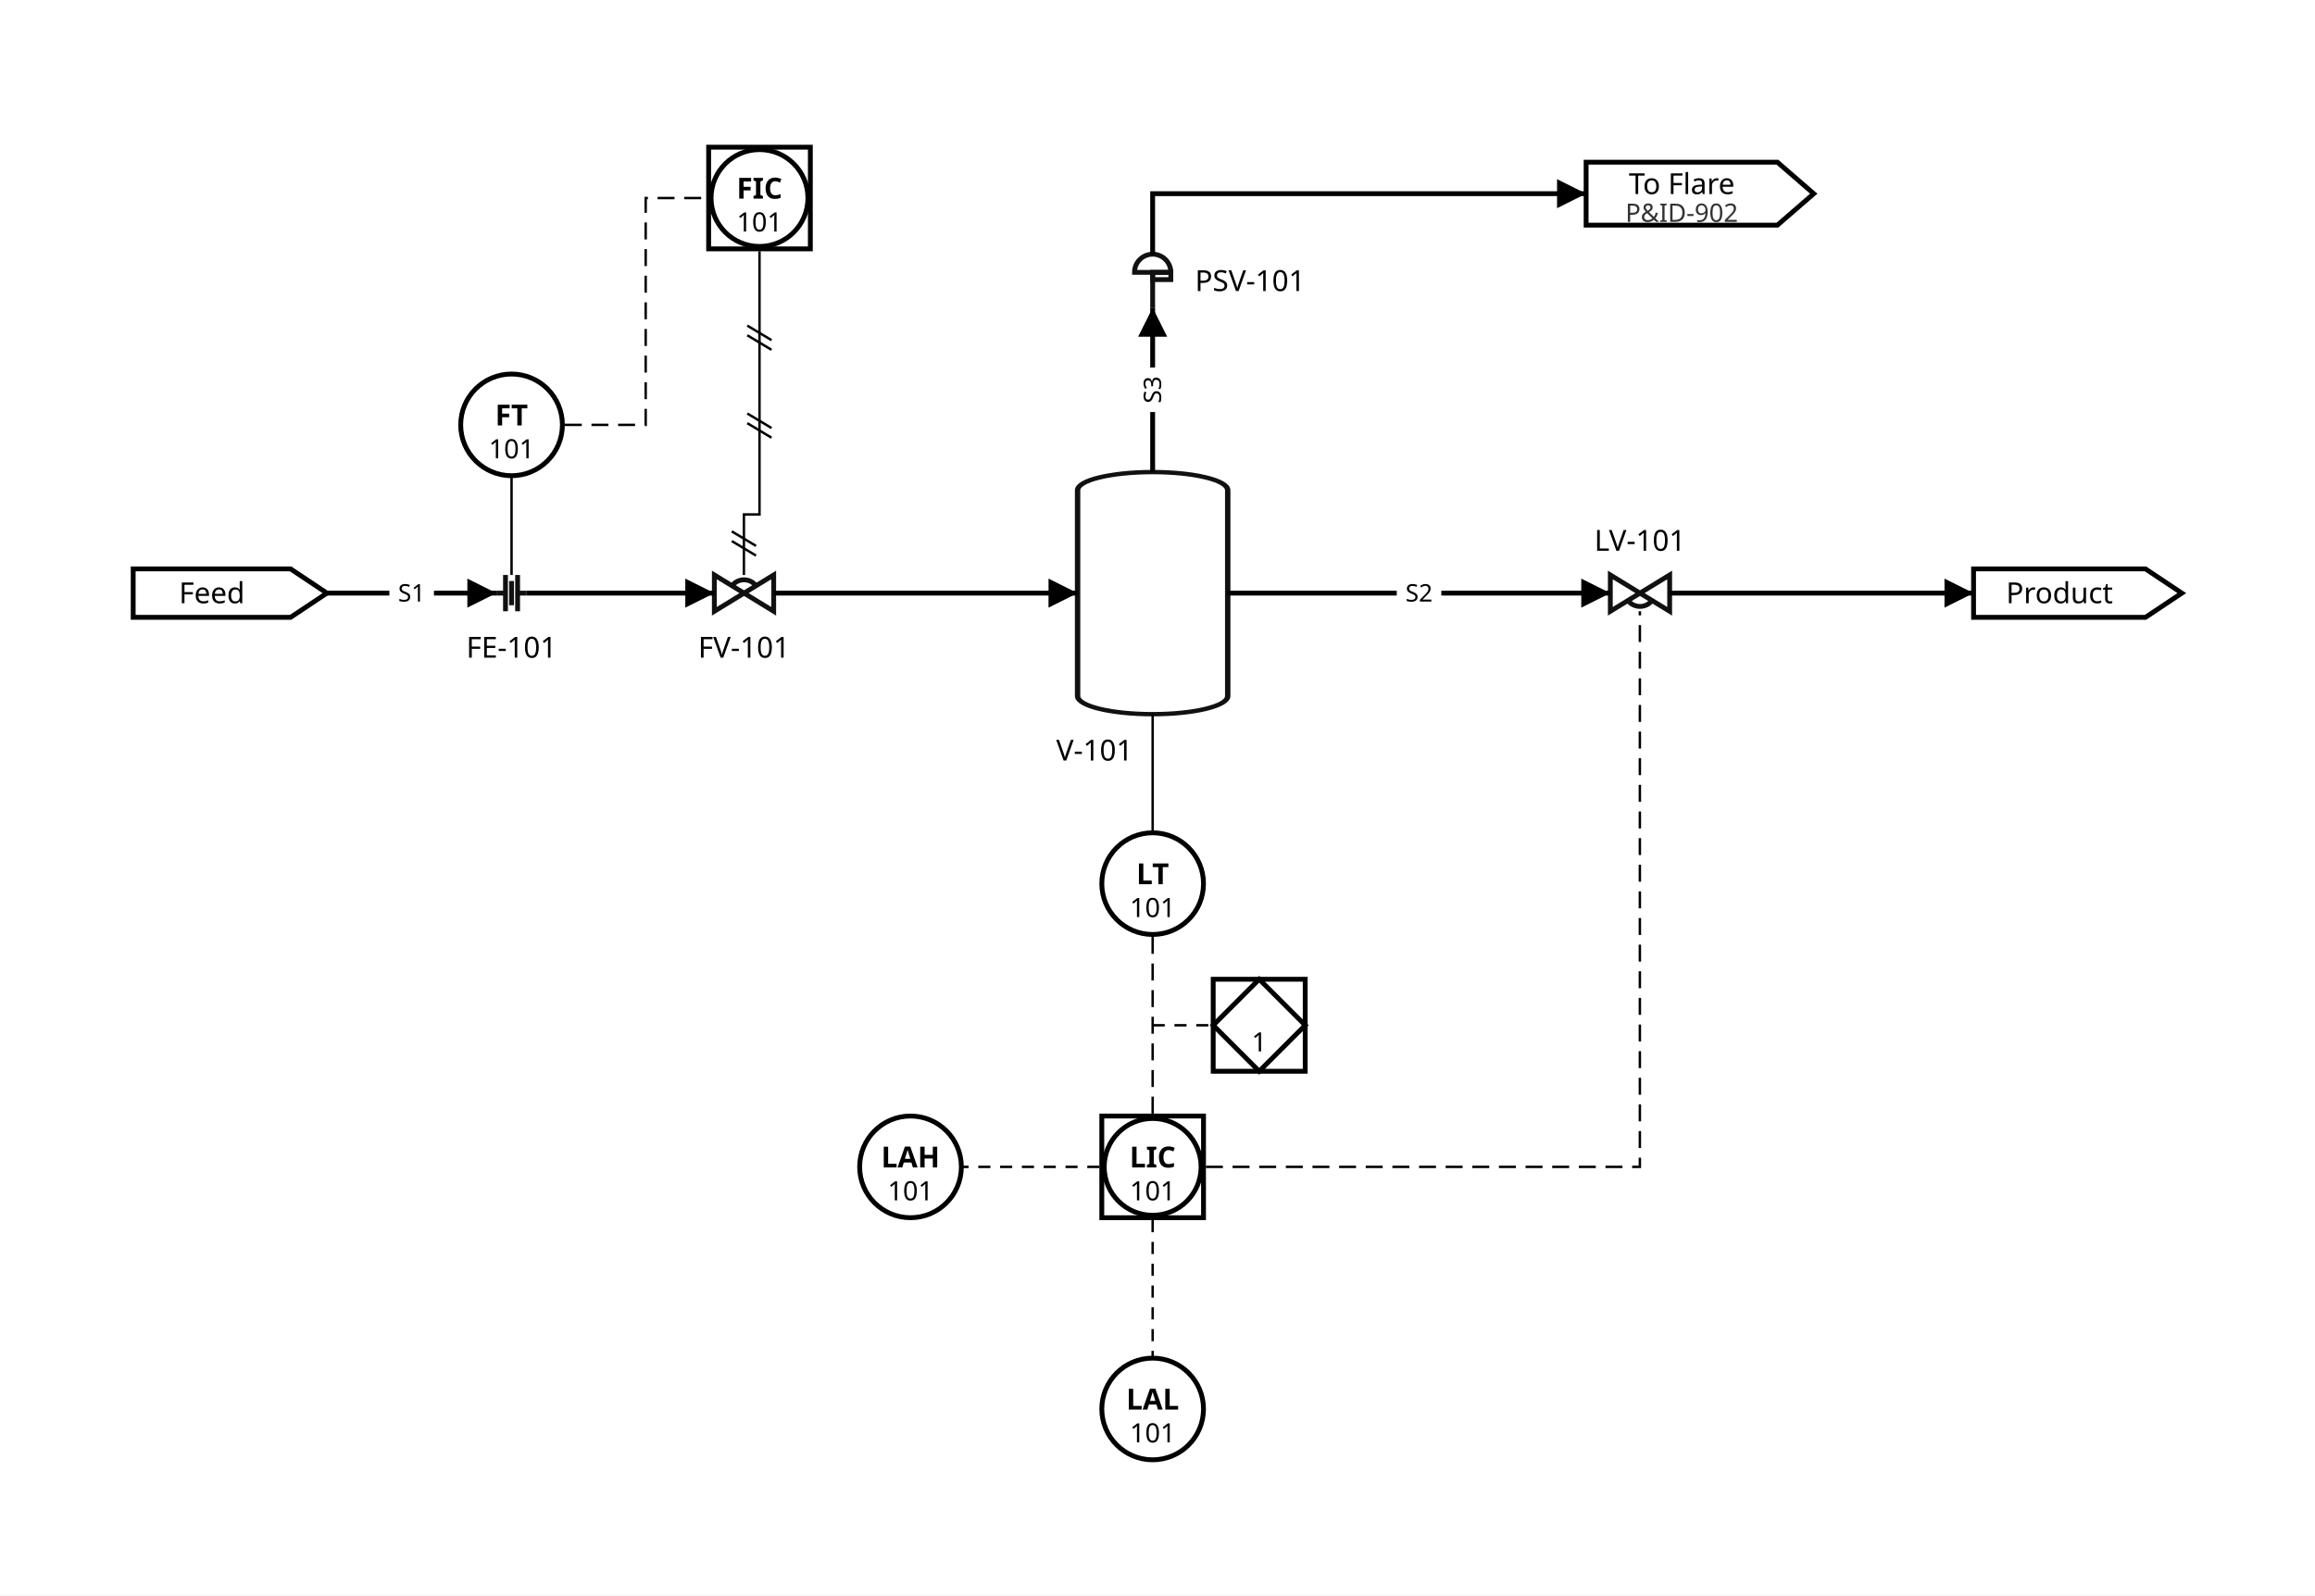
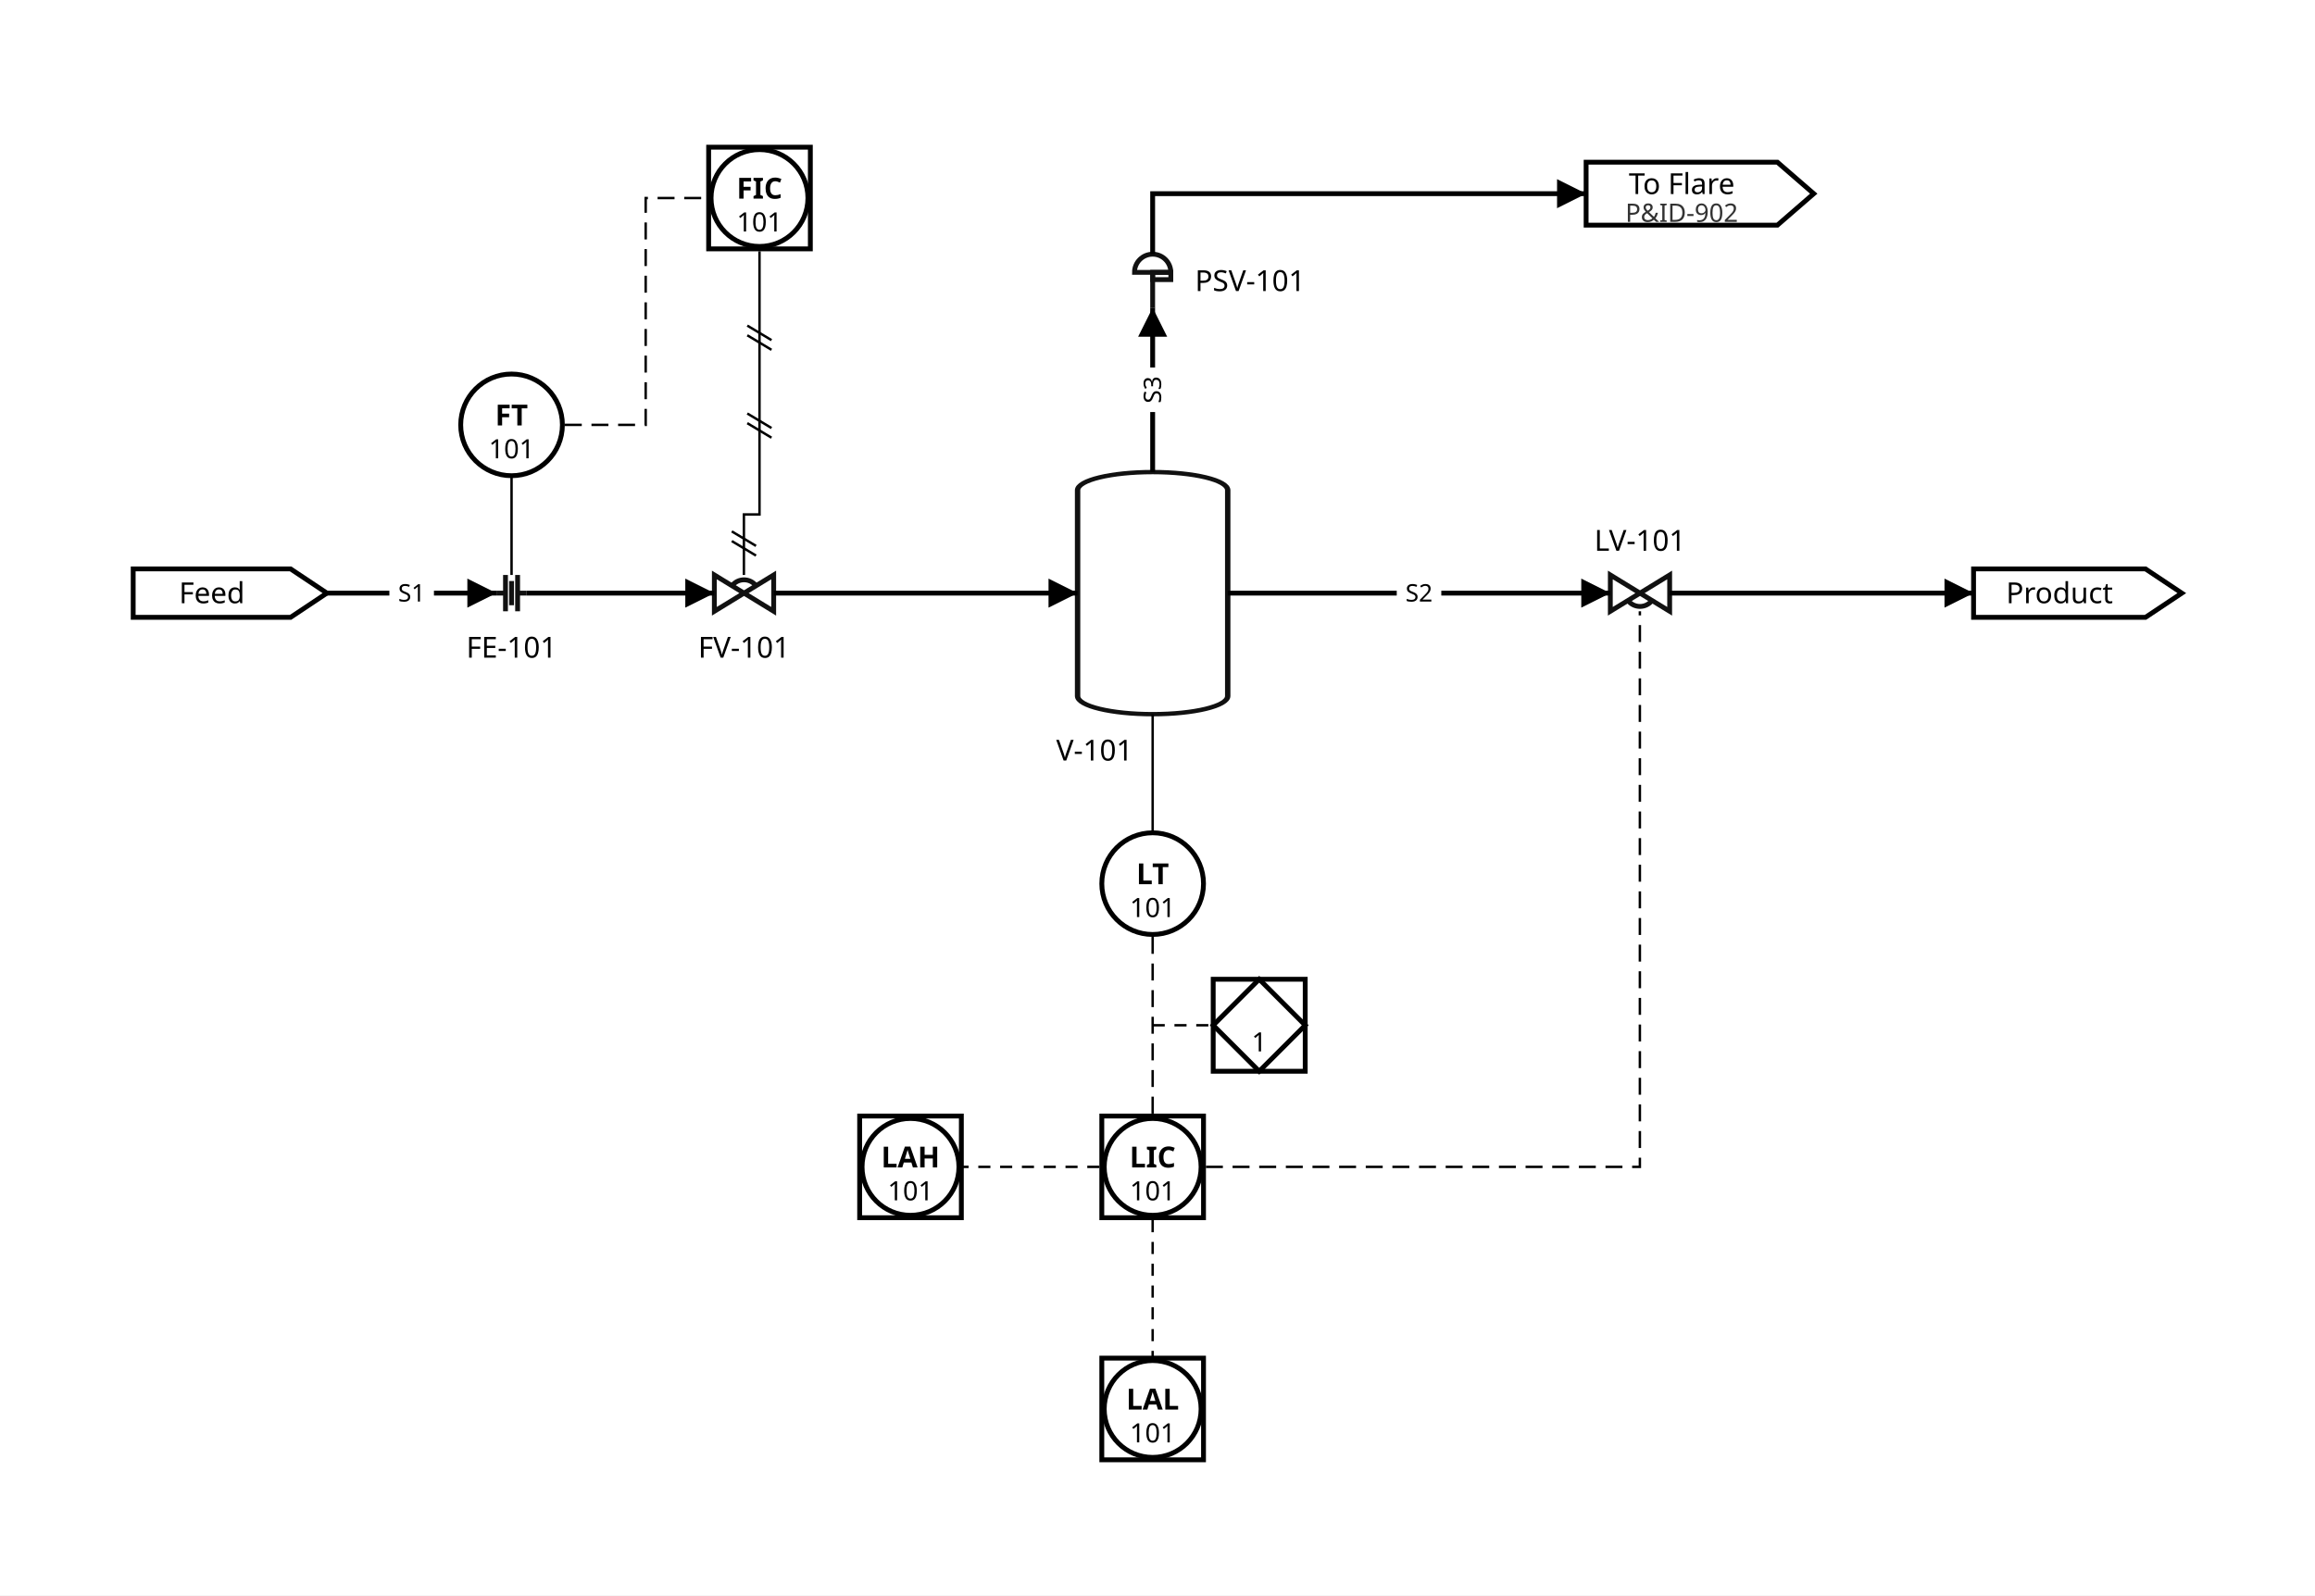
<svg xmlns="http://www.w3.org/2000/svg" width="956" height="659" viewBox="-25.0 -50.0 956.0 659.0">
  <rect x="-25.0" y="-50.0" width="956.0" height="659.0" fill="white" />
  <defs>
    <marker id="arrow_black" viewBox="0 0 10 10" refX="10" refY="5" markerWidth="12" markerHeight="12" markerUnits="userSpaceOnUse" orient="auto-start-reverse">
      <path d="M 0 0 L 10 5 L 0 10 z" fill="black" />
    </marker>
    <symbol id="sym_fitting_orifice" viewBox="0 0 12.5 15.0" overflow="visible">
      <g transform="scale(0.25)">
        <path d="M 0.0 30.0 L 15.0 30.0 M 15.0 0.0 L 15.0 60.0 M 25.0 10.0 L 25.0 50.0 M 35.0 0.0 L 35.0 60.0 M 35.0 30.0 L 50.0 30.0" fill="none" stroke="#111" stroke-width="8.0" />
      </g>
    </symbol>
    <symbol id="sym_instrument" viewBox="0 0 44.0 44.0" overflow="visible">
      <circle cx="22" cy="22" r="21" fill="white" stroke="black" stroke-width="2" />
    </symbol>
    <symbol id="sym_instrument_logic" viewBox="0 0 40.0 40.0" overflow="visible">
      <rect x="1" y="1" width="38" height="38" fill="white" stroke="black" stroke-width="2" />
      <polygon points="20,1 39,20 20,39 1,20" fill="none" stroke="black" stroke-width="2" />
    </symbol>
    <symbol id="sym_instrument_shared" viewBox="0 0 44.0 44.0" overflow="visible">
      <rect x="1" y="1" width="42" height="42" fill="white" stroke="black" stroke-width="2" />
      <circle cx="22" cy="22" r="20" fill="none" stroke="black" stroke-width="2" />
    </symbol>
    <symbol id="sym_valve_control" viewBox="0 0 24.5 15.0" overflow="visible">
      <g transform="scale(0.25)">
        <path d="M 0.0 60.0 L 0.0 0.0 L 98.0 60.0 L 98.0 0.0 Z" fill="none" stroke="#111" stroke-width="8.0" />
        <path d="M 29.0 18.0 A 25.0 25.0 0.0 0 1 69.0 18.0" fill="none" stroke="#111" stroke-width="8.0" />
      </g>
    </symbol>
    <symbol id="sym_valve_relief" viewBox="0 0 15.0 22.1" overflow="visible">
      <g transform="scale(0.375)">
        <path d="M 0.0 20.0 A 20.0 20.0 0.0 0 1 20.0 0.0 A 20.0 20.0 0.0 0 1 40.0 20.0 Z M 20.0 20.0 L 20.0 59.0" fill="none" stroke="#111" stroke-width="5.333" />
        <rect x="20.0" y="20.0" width="20.0" height="8.0" fill="none" stroke="#111" stroke-width="5.333" />
      </g>
    </symbol>
    <symbol id="sym_vessel" viewBox="0 0 62.0 100.0" overflow="visible">
      <g transform="scale(0.62, 0.5)">
        <path d="M 0.0 15.0 A 50.0 15.0 0.0 0 1 50.0 0.0 A 50.0 15.0 0.0 0 1 100.0 15.0 L 100.0 185.0 A 50.0 15.0 0.0 0 1 50.0 200.0 A 50.0 15.0 0.0 0 1 0.0 185.0 Z" fill="none" stroke="#111" stroke-width="3.592" />
      </g>
    </symbol>
  </defs>
  <g id="units">
    <polygon points="30.0,185.0 95.0,185.0 110.0,195.0 95.0,205.0 30.0,205.0" fill="transparent" stroke="black" stroke-width="2" />
    <text x="62.5" y="195.0" font-family="sans-serif" font-size="12" text-anchor="middle" dominant-baseline="middle">Feed</text>
    <use href="#sym_valve_control" x="270" y="187.5" width="24.5" height="15.0" />
    <use href="#sym_vessel" x="420" y="145" width="62.0" height="100.0" />
    <use href="#sym_fitting_orifice" x="180" y="187.5" width="12.5" height="15.0" />
    <use href="#sym_valve_control" x="640" y="187.5" width="24.5" height="15.0" transform="translate(0, 390) scale(1, -1)" />
    <polygon points="790.0,185.0 861.0,185.0 876.0,195.0 861.0,205.0 790.0,205.0" fill="transparent" stroke="black" stroke-width="2" />
    <text x="825.5" y="195.0" font-family="sans-serif" font-size="12" text-anchor="middle" dominant-baseline="middle">Product</text>
    <use href="#sym_valve_relief" x="443.5" y="55" width="15.0" height="22.1" />
    <polygon points="630,17 709.0,17 724.0,30 709.0,43 630,43" fill="transparent" stroke="black" stroke-width="2" />
    <text x="669.5" y="26" font-family="sans-serif" font-size="12" text-anchor="middle" dominant-baseline="middle">To Flare</text>
    <text x="669.5" y="38" font-family="sans-serif" font-size="10.5" text-anchor="middle" dominant-baseline="middle" fill="#333">P&amp;ID-902</text>
  </g>
  <g id="streams">
    <path d="M 110.0,195.0 L 180.0,195.0" fill="none" stroke="black" stroke-width="2" marker-end="url(#arrow_black)" />
    <path d="M 192.5,195.0 L 270.0,195.0" fill="none" stroke="black" stroke-width="2" marker-end="url(#arrow_black)" />
    <path d="M 294.5,195.0 L 420.0,195.0" fill="none" stroke="black" stroke-width="2" marker-end="url(#arrow_black)" />
    <path d="M 482.0,195.0 L 640.0,195.0" fill="none" stroke="black" stroke-width="2" marker-end="url(#arrow_black)" />
    <path d="M 664.5,195.0 L 790.0,195.0" fill="none" stroke="black" stroke-width="2" marker-end="url(#arrow_black)" />
    <path d="M 451.0,145.0 L 451.0,77.1" fill="none" stroke="black" stroke-width="2" marker-end="url(#arrow_black)" />
    <path d="M 451.0,55.0 L 451.0,30.0 L 630,30.0" fill="none" stroke="black" stroke-width="2" marker-end="url(#arrow_black)" />
    <path d="M 208.25,125.5 L 241.644,125.5 L 241.644,31.803 L 266.644,31.803" fill="none" stroke="black" stroke-width="1" stroke-dasharray="7,4" />
    <path d="M 288.644,53.803 L 288.644,162.5 L 282.2,162.5 L 282.2,187.5" fill="none" stroke="black" stroke-width="1" />
    <line x1="283.6" y1="84.5" x2="293.6" y2="90.5" stroke="black" stroke-width="1" />
    <line x1="283.6" y1="88.5" x2="293.6" y2="94.5" stroke="black" stroke-width="1" />
    <line x1="283.6" y1="120.8" x2="293.6" y2="126.8" stroke="black" stroke-width="1" />
    <line x1="283.6" y1="124.8" x2="293.6" y2="130.8" stroke="black" stroke-width="1" />
    <line x1="277.2" y1="169.5" x2="287.2" y2="175.5" stroke="black" stroke-width="1" />
    <line x1="277.2" y1="173.5" x2="287.2" y2="179.5" stroke="black" stroke-width="1" />
    <path d="M 451.0,337.0 L 451.0,410.0" fill="none" stroke="black" stroke-width="1" stroke-dasharray="7,4" />
    <path d="M 473.0,432.0 L 652.2,432.0 L 652.2,202.5" fill="none" stroke="black" stroke-width="1" stroke-dasharray="7,4" />
    <rect x="135.8" y="188.5" width="18.4" height="13.0" fill="white" />
    <text x="145.0" y="195.0" font-family="sans-serif" font-size="10" text-anchor="middle" dominant-baseline="middle" fill="black">S1</text>
    <rect x="551.8" y="188.5" width="18.4" height="13.0" fill="white" />
    <text x="561.0" y="195.0" font-family="sans-serif" font-size="10" text-anchor="middle" dominant-baseline="middle" fill="black">S2</text>
    <rect x="444.5" y="101.8" width="13.0" height="18.4" fill="white" />
    <text x="451.0" y="111.0" font-family="sans-serif" font-size="10" text-anchor="middle" dominant-baseline="middle" fill="black" transform="rotate(-90, 451.0, 111.0)">S3</text>
  </g>
  <g id="instrument_taps">
    <line x1="186.25" y1="187.5" x2="186.25" y2="125.5" stroke="black" stroke-width="1" />
    <line x1="451" y1="245" x2="451" y2="315" stroke="black" stroke-width="1" />
    <line x1="429" y1="432" x2="351" y2="432" stroke="black" stroke-width="1" stroke-dasharray="5,4" />
    <line x1="451" y1="454" x2="451" y2="532" stroke="black" stroke-width="1" stroke-dasharray="5,4" />
    <line x1="451" y1="373.5" x2="495" y2="373.5" stroke="black" stroke-width="1" stroke-dasharray="5,4" />
  </g>
  <g id="instruments">
    <use href="#sym_instrument" x="164.25" y="103.5" width="44.0" height="44.0" />
    <text x="186.25" y="121.5" font-family="sans-serif" font-size="12" font-weight="bold" text-anchor="middle" dominant-baseline="middle">FT</text>
    <text x="186.25" y="135.5" font-family="sans-serif" font-size="11" text-anchor="middle" dominant-baseline="middle">101</text>
    <use href="#sym_instrument_shared" x="266.64" y="9.8" width="44.0" height="44.0" />
    <text x="288.644" y="27.803" font-family="sans-serif" font-size="12" font-weight="bold" text-anchor="middle" dominant-baseline="middle">FIC</text>
    <text x="288.644" y="41.803" font-family="sans-serif" font-size="11" text-anchor="middle" dominant-baseline="middle">101</text>
    <use href="#sym_instrument" x="429" y="293" width="44.0" height="44.0" />
    <text x="451.0" y="311.0" font-family="sans-serif" font-size="12" font-weight="bold" text-anchor="middle" dominant-baseline="middle">LT</text>
    <text x="451.0" y="325.0" font-family="sans-serif" font-size="11" text-anchor="middle" dominant-baseline="middle">101</text>
    <use href="#sym_instrument_shared" x="429" y="410" width="44.0" height="44.0" />
    <text x="451.0" y="428.0" font-family="sans-serif" font-size="12" font-weight="bold" text-anchor="middle" dominant-baseline="middle">LIC</text>
    <text x="451.0" y="442.0" font-family="sans-serif" font-size="11" text-anchor="middle" dominant-baseline="middle">101</text>
-     <use href="#sym_instrument" x="329" y="410" width="44.0" height="44.0" />
+     <use href="#sym_instrument_shared" x="329" y="410" width="44.0" height="44.0" />
    <text x="351.0" y="428.0" font-family="sans-serif" font-size="12" font-weight="bold" text-anchor="middle" dominant-baseline="middle">LAH</text>
    <text x="351.0" y="442.0" font-family="sans-serif" font-size="11" text-anchor="middle" dominant-baseline="middle">101</text>
-     <use href="#sym_instrument" x="429" y="510" width="44.0" height="44.0" />
+     <use href="#sym_instrument_shared" x="429" y="510" width="44.0" height="44.0" />
    <text x="451.0" y="528.0" font-family="sans-serif" font-size="12" font-weight="bold" text-anchor="middle" dominant-baseline="middle">LAL</text>
    <text x="451.0" y="542.0" font-family="sans-serif" font-size="11" text-anchor="middle" dominant-baseline="middle">101</text>
    <use href="#sym_instrument_logic" x="475" y="353.5" width="40.0" height="40.0" />
    <text x="495.0" y="380.5" font-family="sans-serif" font-size="11" text-anchor="middle" dominant-baseline="middle">1</text>
  </g>
  <g id="unit_labels">
    <rect x="258.4" y="210.0" width="47.6" height="15.0" fill="white" />
    <text x="282.25" y="217.5" font-family="sans-serif" font-size="12" text-anchor="middle" dominant-baseline="middle">FV-101</text>
    <rect x="406.5" y="252.5" width="41.0" height="15.0" fill="white" />
    <text x="427.0" y="260.0" font-family="sans-serif" font-size="12" text-anchor="middle" dominant-baseline="middle">V-101</text>
    <rect x="162.4" y="210.0" width="47.6" height="15.0" fill="white" />
    <text x="186.25" y="217.5" font-family="sans-serif" font-size="12" text-anchor="middle" dominant-baseline="middle">FE-101</text>
    <rect x="628.5" y="165.5" width="47.6" height="15.0" fill="white" />
    <text x="652.25" y="177.5" font-family="sans-serif" font-size="12" text-anchor="middle" dominant-baseline="baseline">LV-101</text>
    <rect x="468.5" y="58.5" width="54.2" height="15.0" fill="white" />
    <text x="468.5" y="66.05" font-family="sans-serif" font-size="12" text-anchor="start" dominant-baseline="middle">PSV-101</text>
  </g>
</svg>
